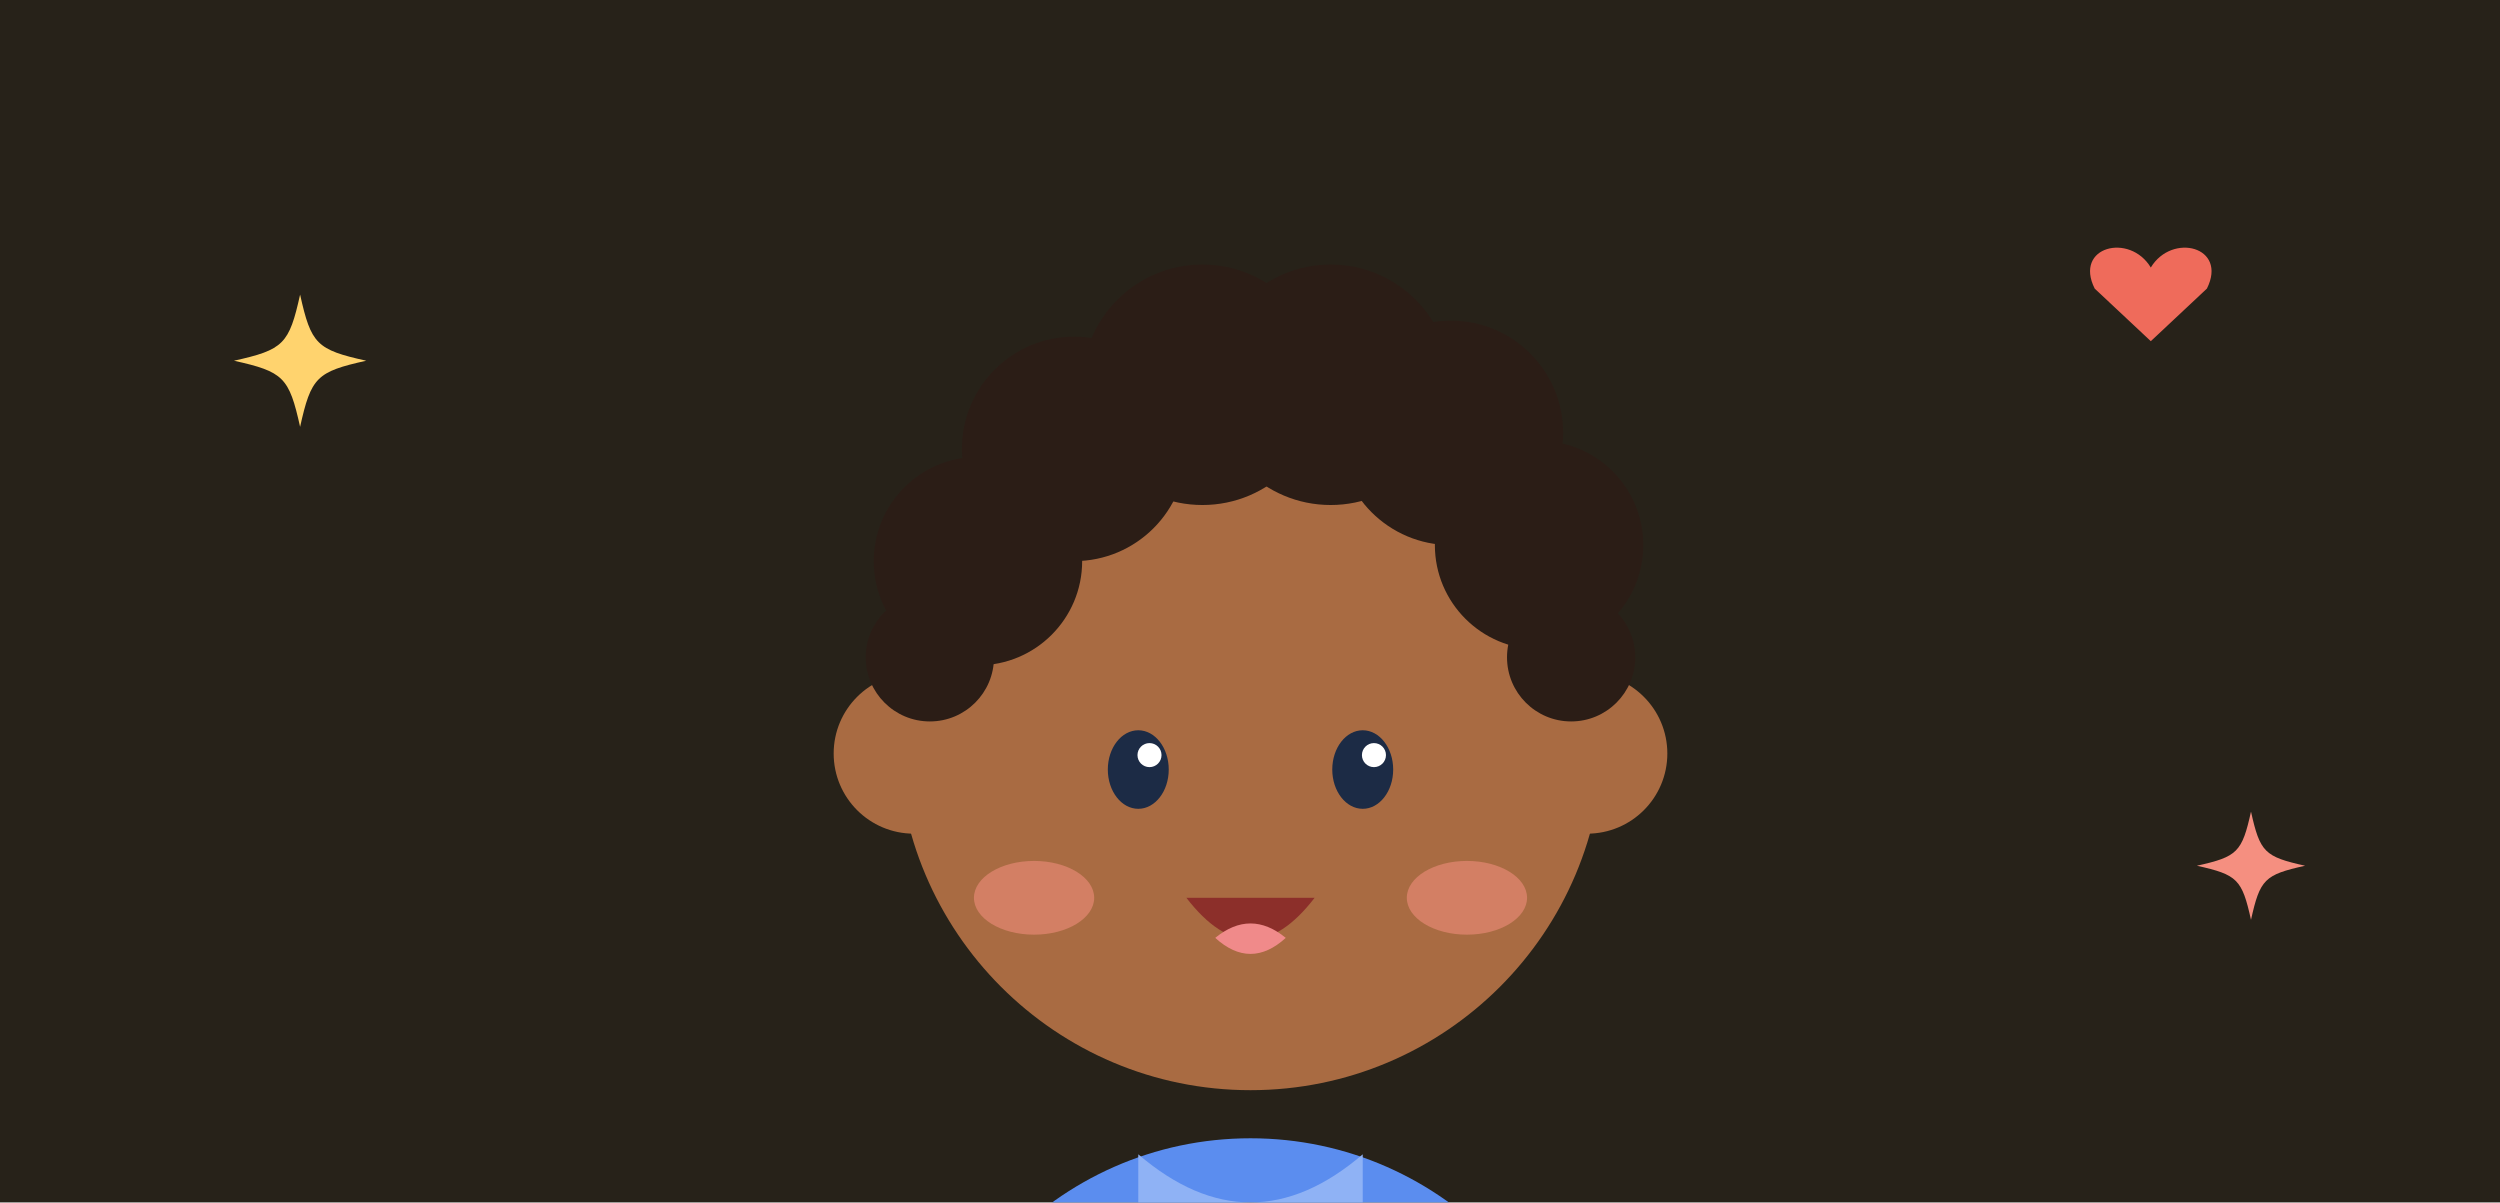
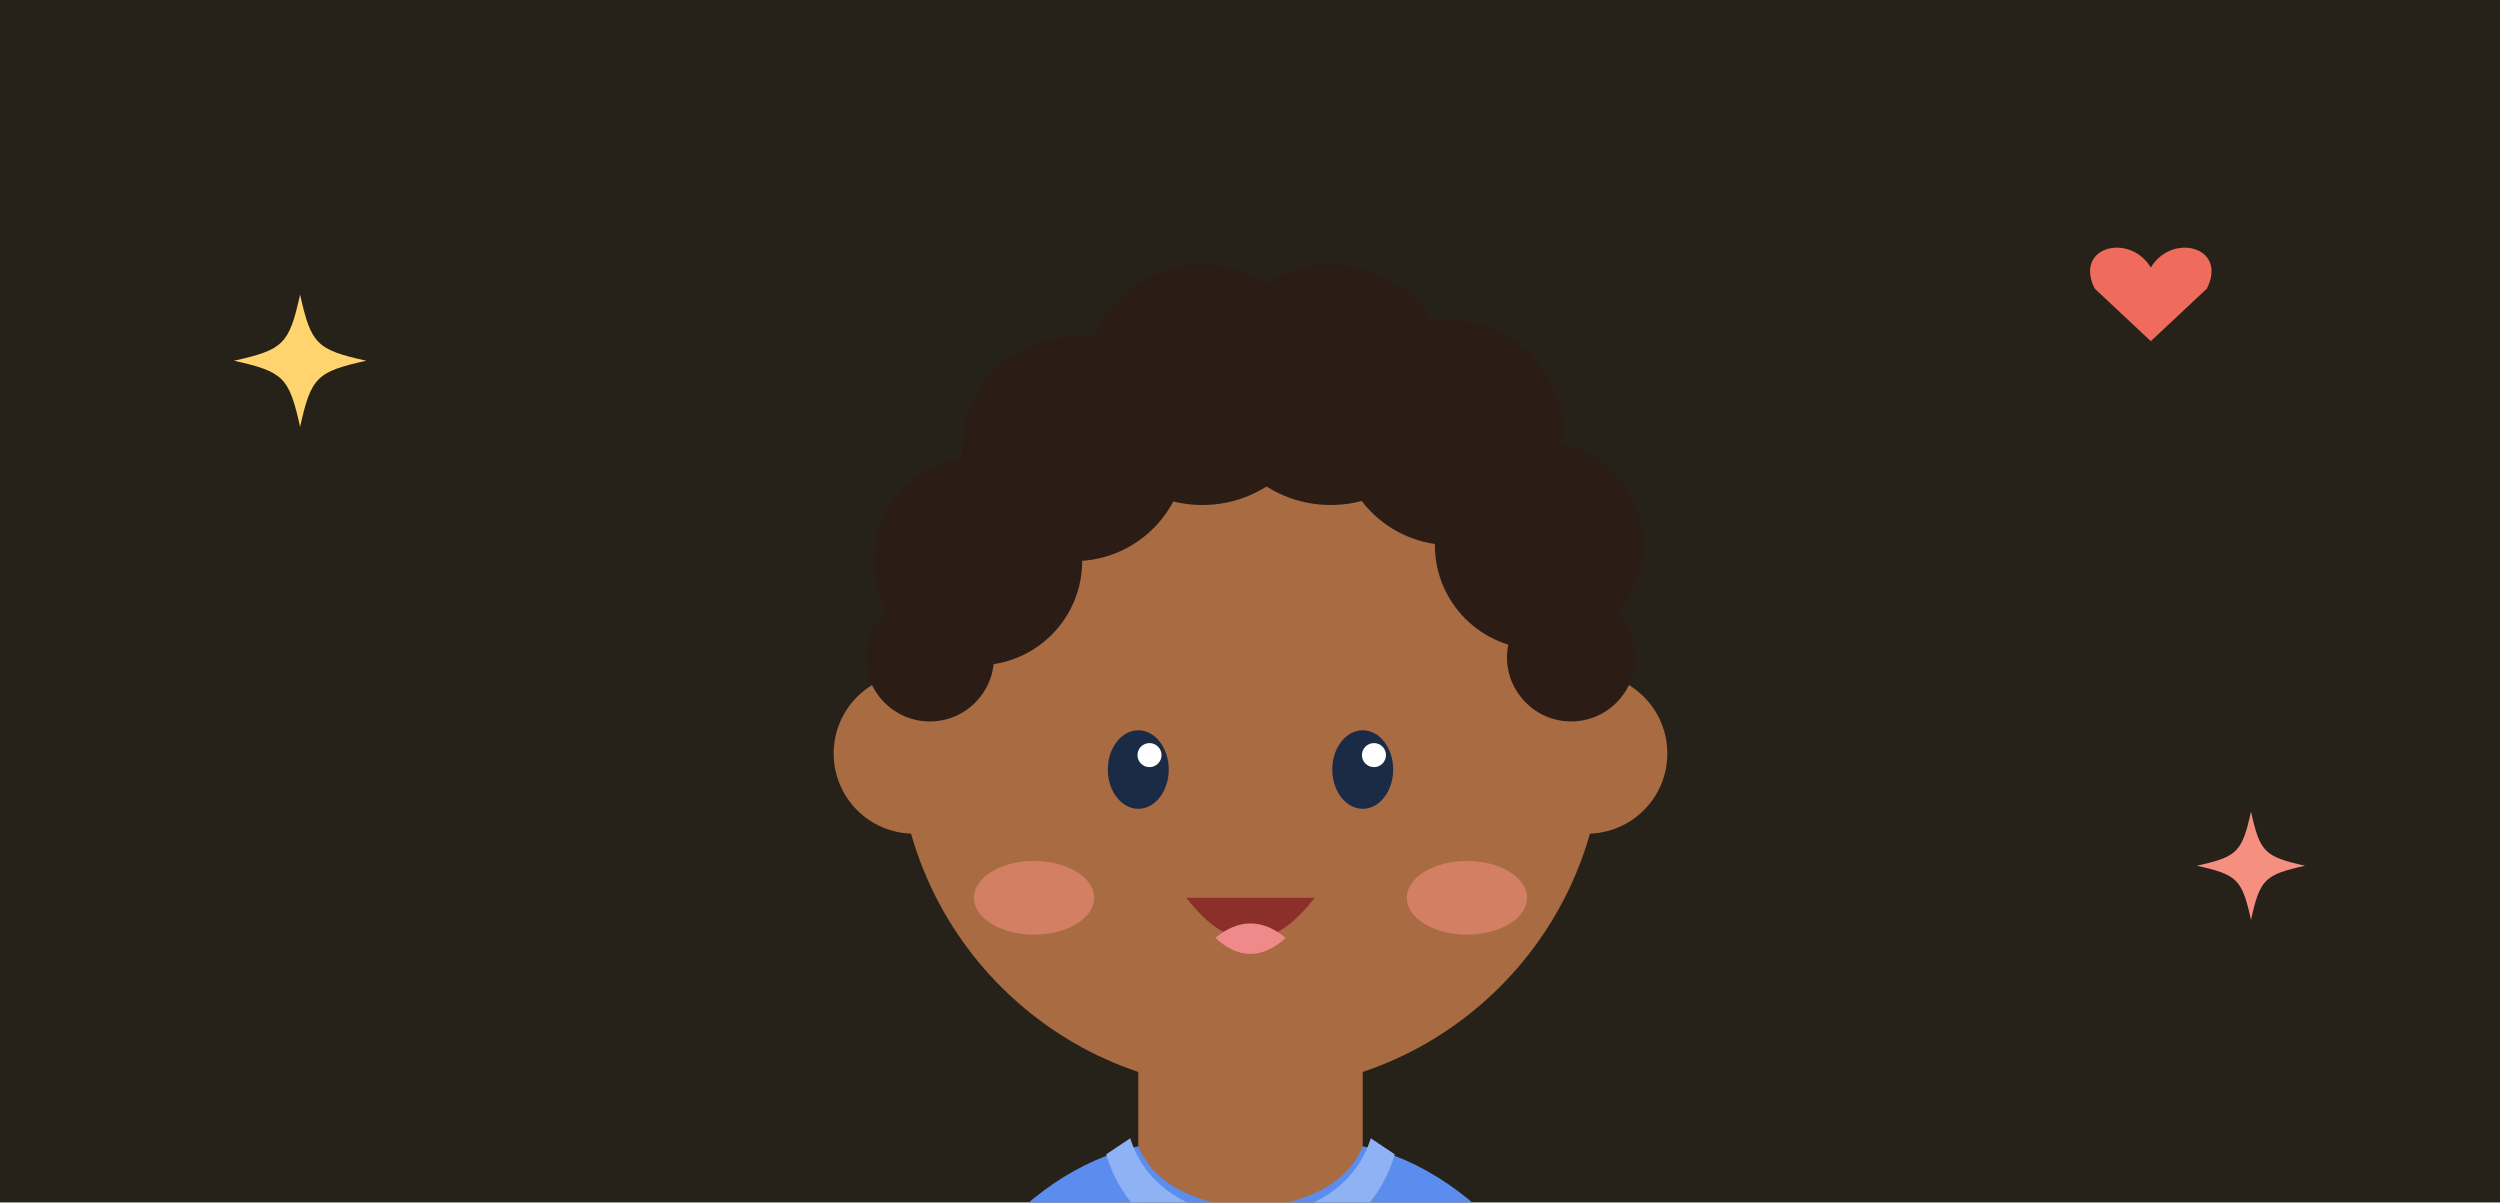
<svg xmlns="http://www.w3.org/2000/svg" viewBox="0 0 499 240" preserveAspectRatio="xMidYMid slice">
  <rect width="100%" height="100%" fill="#272219" />
  <g transform="translate(59.9 72.0)">
    <path transform="scale(1.1)" d="M0 -12 C 2 -3 3 -2 12 0 C 3 2 2 3 0 12 C -2 3 -3 2 -12 0 C -3 -2 -2 -3 0 -12 Z" fill="#ffd36e" />
  </g>
  <g transform="translate(449.3 172.8)">
    <path transform="scale(0.9)" d="M0 -12 C 2 -3 3 -2 12 0 C 3 2 2 3 0 12 C -2 3 -3 2 -12 0 C -3 -2 -2 -3 0 -12 Z" fill="#f58f80" />
  </g>
  <g transform="translate(429.3 57.6)">
    <path transform="scale(0.7)" d="M0 -6 c -6 -10 -22 -6 -16 6 l 16 15 l 16 -15 c 6 -12 -10 -16 -16 -6 z" fill="#ef6b5b" />
  </g>
  <g transform="translate(89.6 -16.0) scale(1.600)">
-     <path d="M56 200 C 56 172 76 152 100 152 C 124 152 144 172 144 200 Z" fill="#5b8def" />
+     <path d="M86 128 H 114 V 166 H 86 Z" fill="#a96b42" />
  </g>
  <g transform="translate(89.6 -16.0) scale(1.600)">
-     <path d="M86 154 q14 12 28 0 v8 q-14 10 -28 0 Z" fill="#8fb2f5" />
+     <path d="M56 200 C 56 172 72 156 86 153 C 90 163 110 163 114 153 C 128 156 144 172 144 200 Z" fill="#5b8def" />
+   </g>
+   <g transform="translate(89.6 -16.0) scale(1.600)">
+     <path d="M85 152 C 89 165 111 165 115 152 L 118 154 C 113 171 87 171 82 154 Z" fill="#8fb2f5" />
  </g>
  <g transform="translate(89.6 -16.0) scale(1.600)">
    <circle cx="58" cy="104" r="10" fill="#a96b42" />
  </g>
  <g transform="translate(89.6 -16.0) scale(1.600)">
    <circle cx="142" cy="104" r="10" fill="#a96b42" />
  </g>
  <g transform="translate(89.6 -16.0) scale(1.600)">
    <circle cx="100" cy="102" r="44" fill="#a96b42" />
  </g>
  <g transform="translate(89.6 -16.0) scale(1.600)">
    <circle cx="66" cy="80" r="13" fill="#2b1d16" />
    <circle cx="78" cy="66" r="14" fill="#2b1d16" />
    <circle cx="94" cy="58" r="15" fill="#2b1d16" />
    <circle cx="110" cy="58" r="15" fill="#2b1d16" />
    <circle cx="125" cy="64" r="14" fill="#2b1d16" />
    <circle cx="136" cy="78" r="13" fill="#2b1d16" />
    <circle cx="140" cy="92" r="8" fill="#2b1d16" />
    <circle cx="60" cy="92" r="8" fill="#2b1d16" />
  </g>
  <g transform="translate(89.6 -16.0) scale(1.600)">
    <ellipse cx="86" cy="106" rx="3.8" ry="4.9" fill="#1c2b45" />
  </g>
  <g transform="translate(89.6 -16.0) scale(1.600)">
    <circle cx="87.4" cy="104.2" r="1.5" fill="#fff" />
  </g>
  <g transform="translate(89.6 -16.0) scale(1.600)">
    <ellipse cx="114" cy="106" rx="3.8" ry="4.9" fill="#1c2b45" />
  </g>
  <g transform="translate(89.6 -16.0) scale(1.600)">
    <circle cx="115.4" cy="104.2" r="1.5" fill="#fff" />
  </g>
  <g transform="translate(89.6 -16.0) scale(1.600)">
    <ellipse cx="73" cy="122" rx="7.5" ry="4.6" opacity=".55" fill="#f58f80" />
  </g>
  <g transform="translate(89.6 -16.0) scale(1.600)">
    <ellipse cx="127" cy="122" rx="7.5" ry="4.6" opacity=".55" fill="#f58f80" />
  </g>
  <g transform="translate(89.6 -16.0) scale(1.600)">
    <path d="M92 122 q8 10.4 16 0 Z" fill="#8c2f2a" />
  </g>
  <g transform="translate(89.6 -16.0) scale(1.600)">
    <path d="M95.6 127.0 q4.4 4.0 8.8 0 q-4.4 -3.6 -8.8 0 Z" fill="#f08a8a" />
  </g>
</svg>
